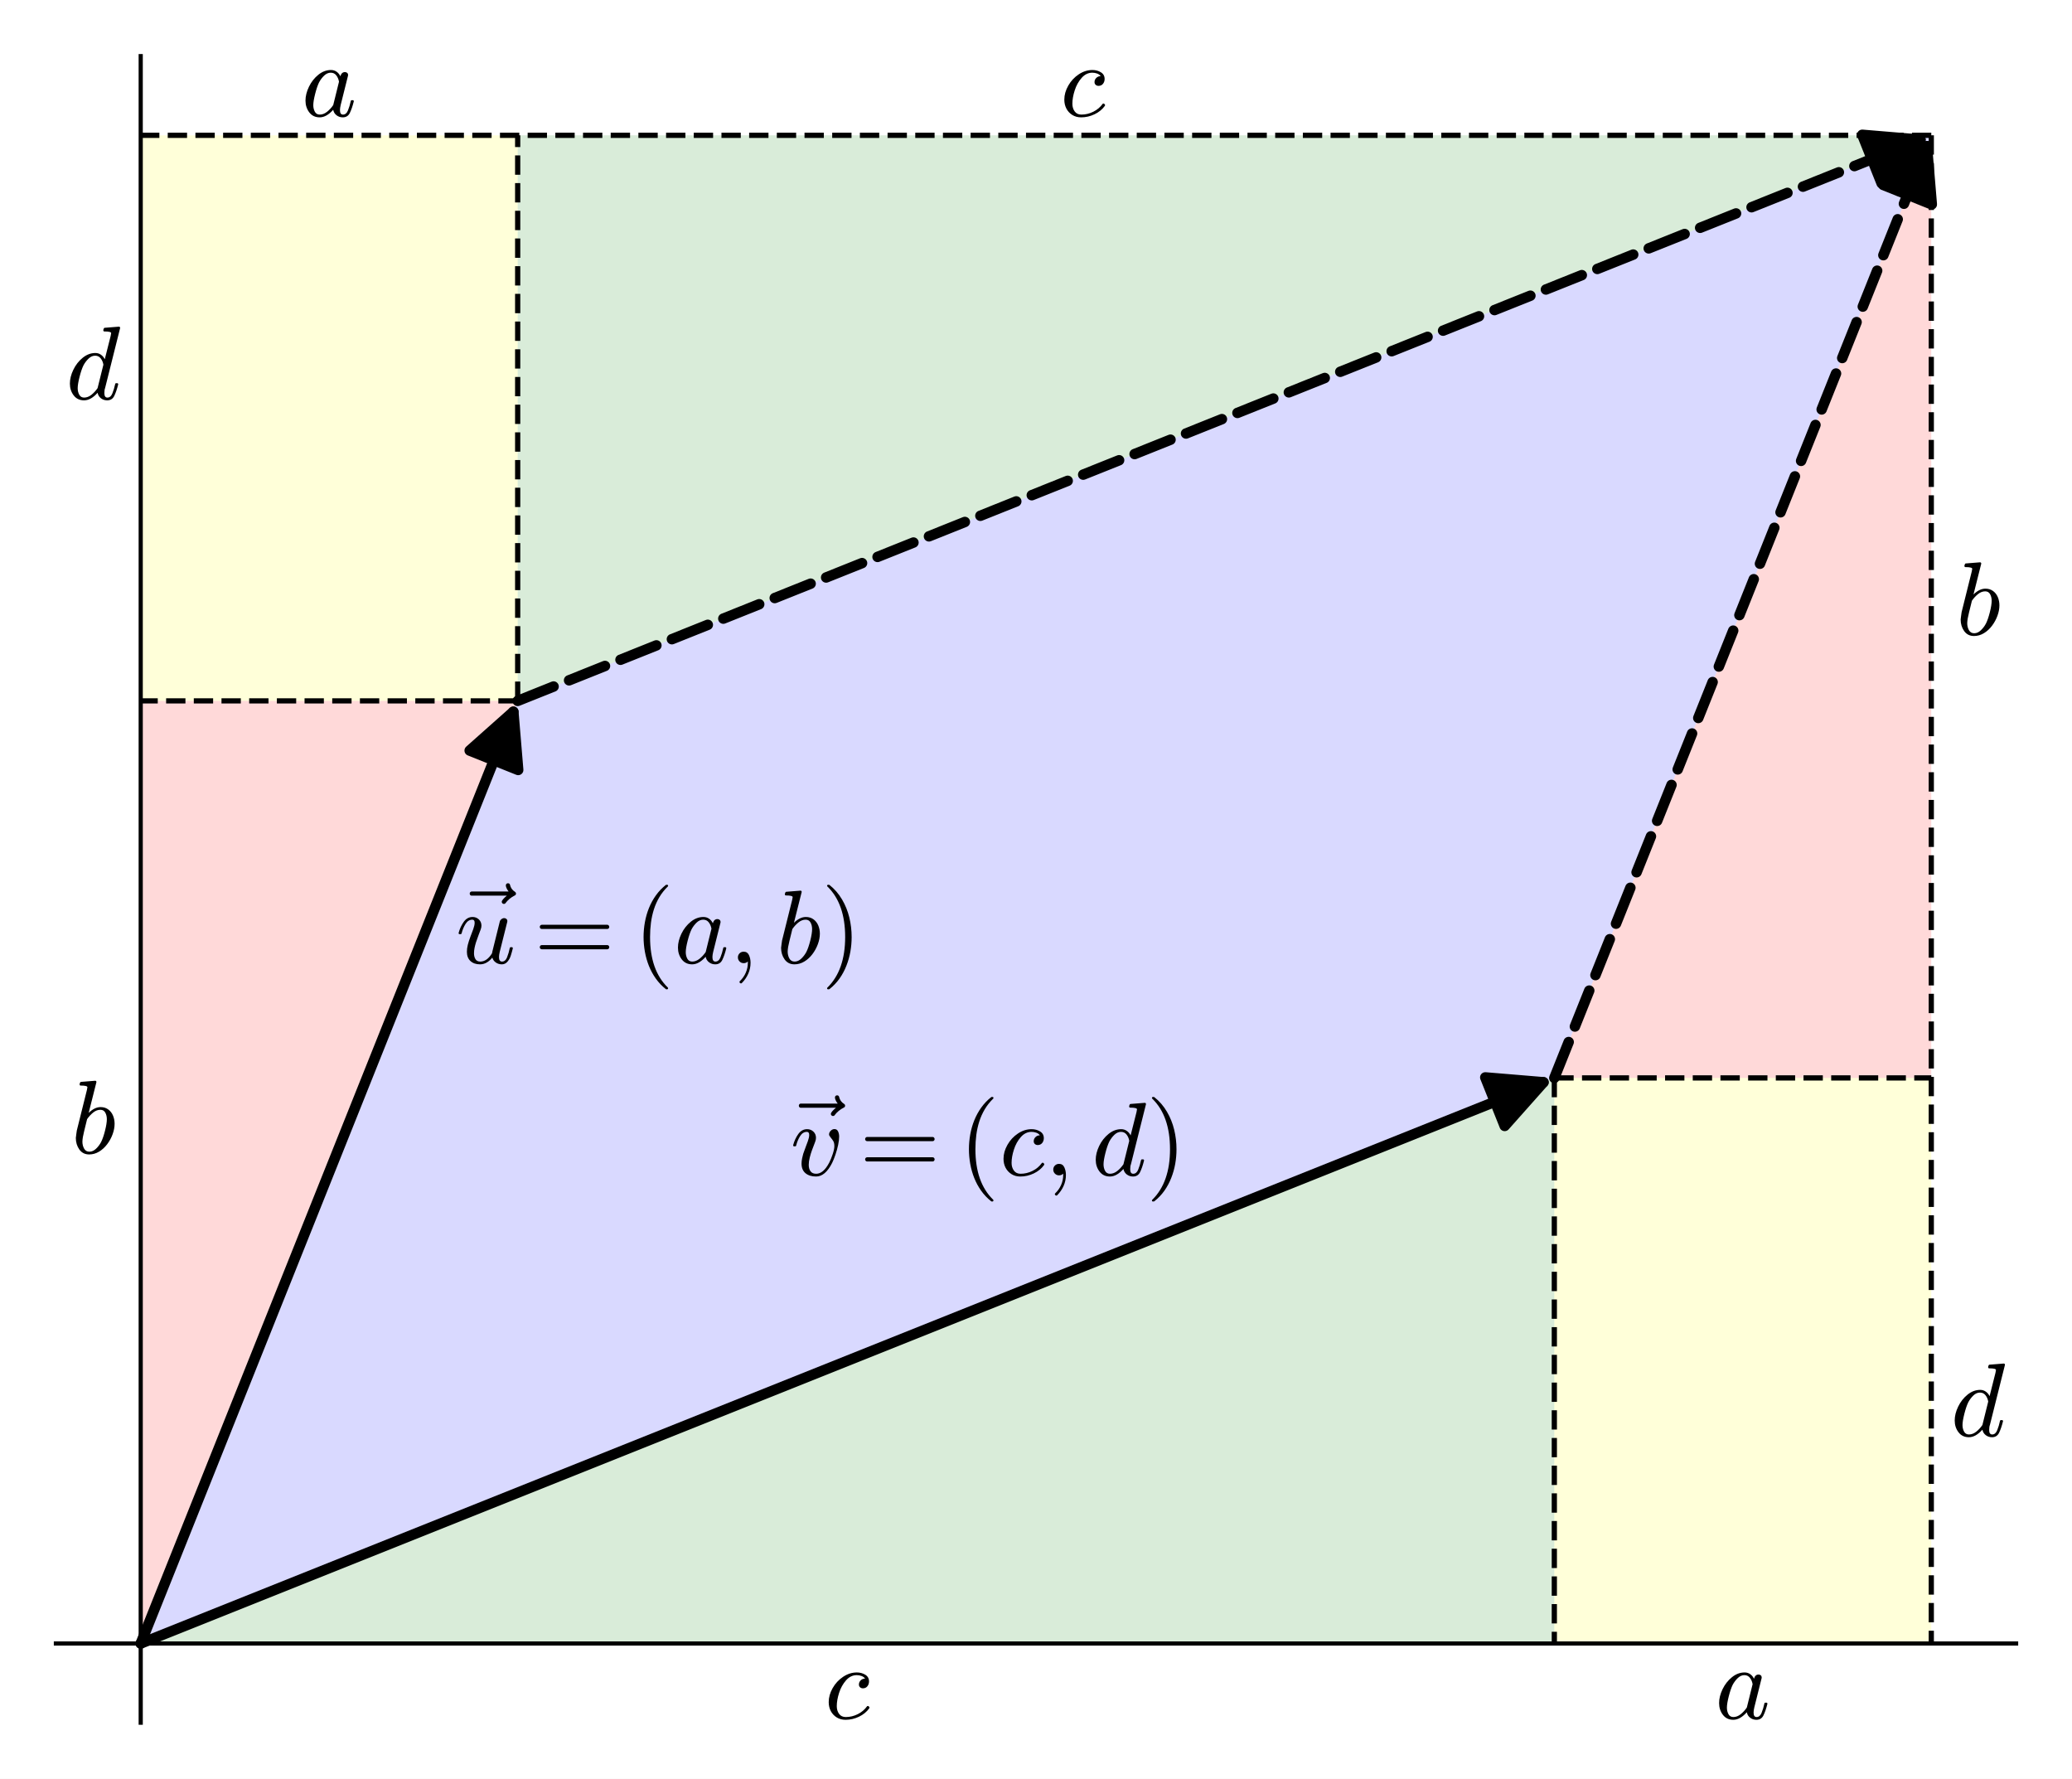
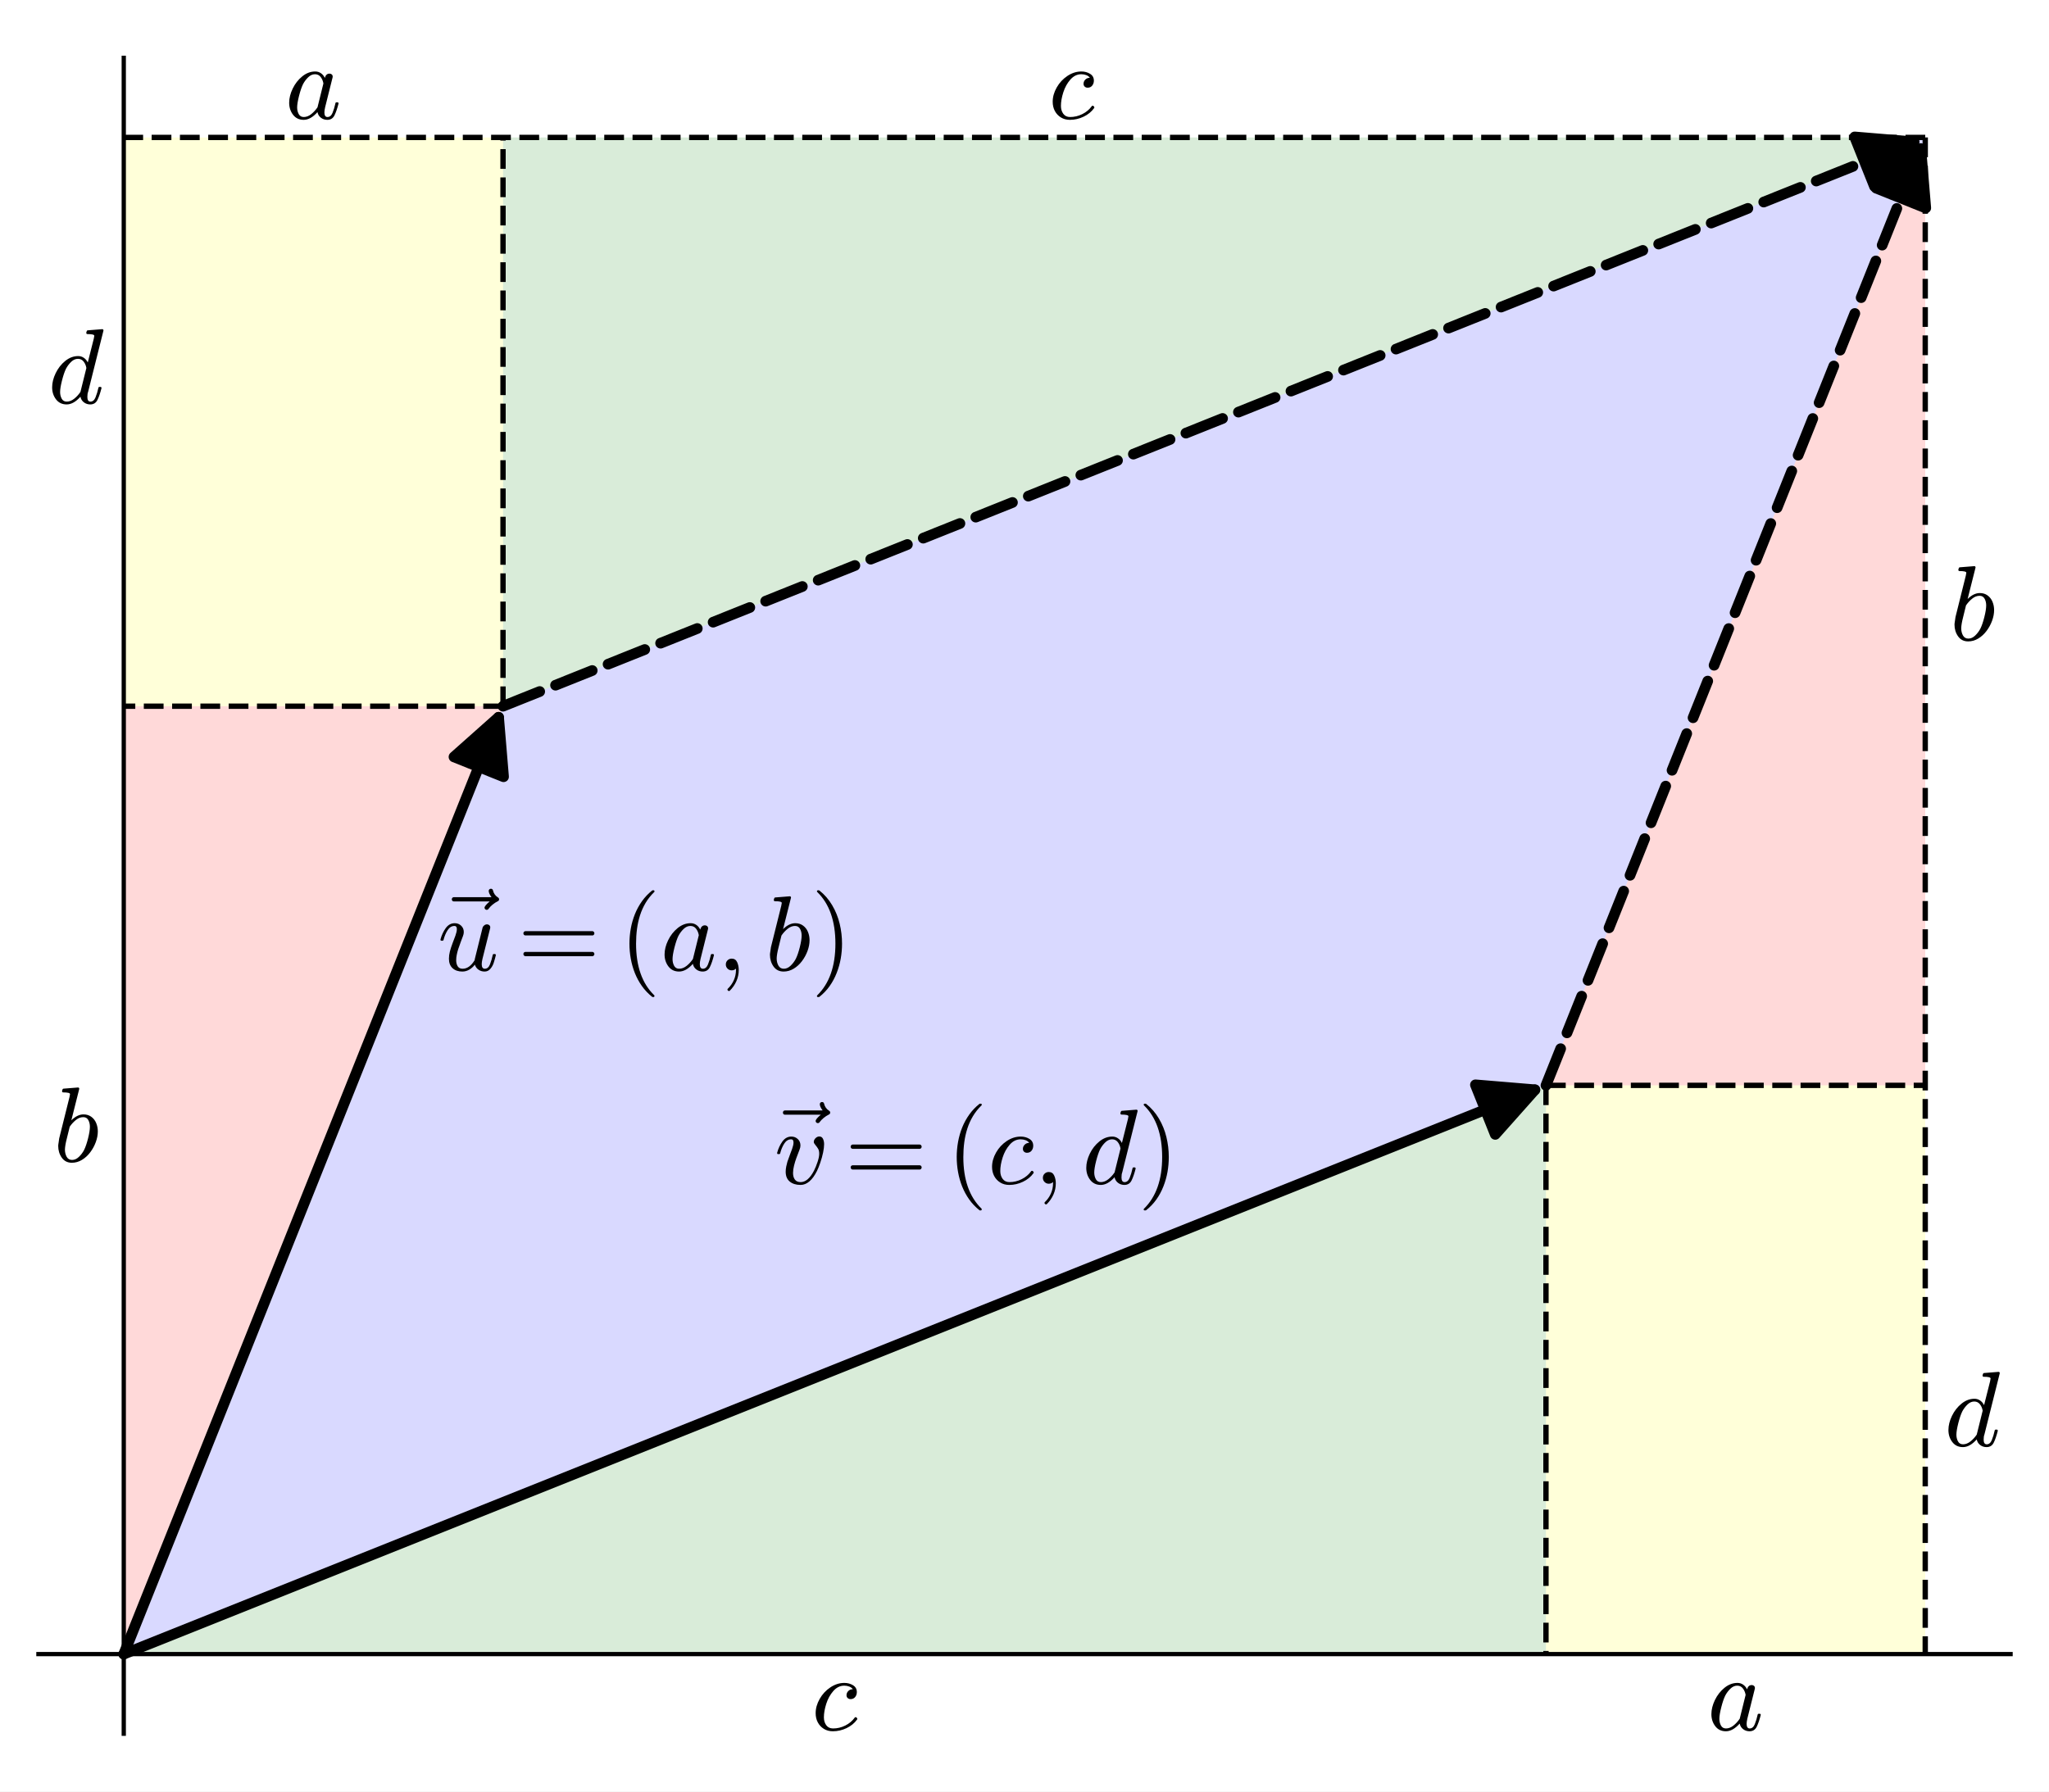
- <svg xmlns="http://www.w3.org/2000/svg" xmlns:xlink="http://www.w3.org/1999/xlink" height="340.449pt" version="1.1" viewBox="0 0 396.647 340.449" width="396.647pt">
+ <svg xmlns="http://www.w3.org/2000/svg" xmlns:xlink="http://www.w3.org/1999/xlink" height="335.752pt" version="1.1" viewBox="0 0 383.9 335.752" width="383.9pt">
  <defs>
-     <style type="text/css">
- *{stroke-linecap:butt;stroke-linejoin:round;}
-   </style>
+     <style type="text/css">*{stroke-linecap:butt;stroke-linejoin:round;}</style>
  </defs>
  <g id="figure_1">
    <g id="patch_1">
-       <path d="M 0 340.449  L 396.647 340.449  L 396.647 0  L 0 0  z " style="fill:#ffffff;" />
+       <path d="M 0 335.752  L 383.9 335.752  L 383.9 0  L 0 0  z " style="fill:#ffffff;" />
    </g>
    <g id="axes_1">
      <g id="patch_2">
-         <path d="M 10.7 329.704  L 385.947 329.704  L 385.947 10.744  L 10.7 10.744  z " style="fill:#ffffff;" />
+         <path d="M 7.2 324.913  L 376.7 324.913  L 376.7 10.838  L 7.2 10.838  z " style="fill:#ffffff;" />
      </g>
      <g id="patch_3">
-         <path clip-path="url(#p1e4d87e566)" d="M 26.937 314.55  L 99.1 134.143  L 369.71 25.898  L 297.548 206.306  z " style="fill:#0000ff;opacity:0.15;" />
+         <path clip-path="url(#p77ad83ce65)" d="M 23.188 309.991  L 94.246 132.347  L 360.712 25.76  L 289.654 203.405  z " style="fill:#0000ff;opacity:0.15;" />
      </g>
      <g id="patch_4">
-         <path clip-path="url(#p1e4d87e566)" d="M 26.937 314.55  L 99.1 134.143  L 26.937 134.143  z " style="fill:#ff0000;opacity:0.15;" />
+         <path clip-path="url(#p77ad83ce65)" d="M 23.188 309.991  L 94.246 132.347  L 23.188 132.347  z " style="fill:#ff0000;opacity:0.15;" />
      </g>
      <g id="patch_5">
-         <path clip-path="url(#p1e4d87e566)" d="M 297.548 206.306  L 369.71 25.898  L 369.71 206.306  z " style="fill:#ff0000;opacity:0.15;" />
+         <path clip-path="url(#p77ad83ce65)" d="M 289.654 203.405  L 360.712 25.76  L 360.712 203.405  z " style="fill:#ff0000;opacity:0.15;" />
      </g>
      <g id="patch_6">
-         <path clip-path="url(#p1e4d87e566)" d="M 26.937 314.55  L 297.548 206.306  L 297.548 314.55  z " style="fill:#008000;opacity:0.15;" />
+         <path clip-path="url(#p77ad83ce65)" d="M 23.188 309.991  L 289.654 203.405  L 289.654 309.991  z " style="fill:#008000;opacity:0.15;" />
      </g>
      <g id="patch_7">
-         <path clip-path="url(#p1e4d87e566)" d="M 99.1 134.143  L 99.1 25.898  L 369.71 25.898  z " style="fill:#008000;opacity:0.15;" />
+         <path clip-path="url(#p77ad83ce65)" d="M 94.246 132.347  L 94.246 25.76  L 360.712 25.76  z " style="fill:#008000;opacity:0.15;" />
      </g>
      <g id="patch_8">
-         <path clip-path="url(#p1e4d87e566)" d="M 26.937 134.143  L 26.937 25.898  L 99.1 25.898  L 99.1 134.143  z " style="fill:#ffff00;opacity:0.15;" />
+         <path clip-path="url(#p77ad83ce65)" d="M 23.188 132.347  L 23.188 25.76  L 94.246 25.76  L 94.246 132.347  z " style="fill:#ffff00;opacity:0.15;" />
      </g>
      <g id="patch_9">
-         <path clip-path="url(#p1e4d87e566)" d="M 297.548 314.55  L 369.71 314.55  L 369.71 206.306  L 297.548 206.306  z " style="fill:#ffff00;opacity:0.15;" />
+         <path clip-path="url(#p77ad83ce65)" d="M 289.654 309.991  L 360.712 309.991  L 360.712 203.405  L 289.654 203.405  z " style="fill:#ffff00;opacity:0.15;" />
      </g>
      <g id="matplotlib.axis_1" />
      <g id="matplotlib.axis_2" />
      <g id="patch_10">
-         <path clip-path="url(#p1e4d87e566)" d="M 26.937 314.55  Q 63.018 224.346 98.269 136.219  " style="fill:none;stroke:#000000;stroke-linecap:round;stroke-width:2;" />
-         <path clip-path="url(#p1e4d87e566)" d="M 89.913 143.647  L 98.269 136.219  L 99.198 147.361  L 89.913 143.647  z " style="stroke:#000000;stroke-linecap:round;stroke-width:2;" />
+         <path clip-path="url(#p77ad83ce65)" d="M 23.188 309.991  Q 58.717 221.169 93.415 134.423  " style="fill:none;stroke:#000000;stroke-linecap:round;stroke-width:2;" />
+         <path clip-path="url(#p77ad83ce65)" d="M 85.059 141.851  L 93.415 134.423  L 94.344 145.565  L 85.059 141.851  z " style="stroke:#000000;stroke-linecap:round;stroke-width:2;" />
      </g>
      <g id="patch_11">
-         <path clip-path="url(#p1e4d87e566)" d="M 26.937 314.55  Q 162.242 260.428 295.471 207.136  " style="fill:none;stroke:#000000;stroke-linecap:round;stroke-width:2;" />
-         <path clip-path="url(#p1e4d87e566)" d="M 284.33 206.208  L 295.471 207.136  L 288.044 215.492  L 284.33 206.208  z " style="stroke:#000000;stroke-linecap:round;stroke-width:2;" />
+         <path clip-path="url(#p77ad83ce65)" d="M 23.188 309.991  Q 156.421 256.698 287.578 204.235  " style="fill:none;stroke:#000000;stroke-linecap:round;stroke-width:2;" />
+         <path clip-path="url(#p77ad83ce65)" d="M 276.437 203.307  L 287.578 204.235  L 280.15 212.591  L 276.437 203.307  z " style="stroke:#000000;stroke-linecap:round;stroke-width:2;" />
      </g>
      <g id="patch_12">
-         <path clip-path="url(#p1e4d87e566)" d="M 297.548 206.306  Q 333.629 116.102 368.88 27.975  " style="fill:none;stroke:#000000;stroke-dasharray:7.4,3.2;stroke-dashoffset:0;stroke-linecap:round;stroke-width:2;" />
-         <path clip-path="url(#p1e4d87e566)" d="M 360.524 35.402  L 368.88 27.975  L 369.808 39.116  L 360.524 35.402  z " style="stroke:#000000;stroke-linecap:round;stroke-width:2;" />
+         <path clip-path="url(#p77ad83ce65)" d="M 289.654 203.405  Q 325.183 114.582 359.882 27.836  " style="fill:none;stroke:#000000;stroke-dasharray:7.4,3.2;stroke-dashoffset:0;stroke-linecap:round;stroke-width:2;" />
+         <path clip-path="url(#p77ad83ce65)" d="M 351.525 35.264  L 359.882 27.836  L 360.81 38.978  L 351.525 35.264  z " style="stroke:#000000;stroke-linecap:round;stroke-width:2;" />
        <g id="patch_13">
-           <path clip-path="url(#p1e4d87e566)" d="M 99.1 134.143  Q 234.405 80.021 367.634 26.729  " style="fill:none;stroke:#000000;stroke-dasharray:7.4,3.2;stroke-dashoffset:0;stroke-linecap:round;stroke-width:2;" />
-           <path clip-path="url(#p1e4d87e566)" d="M 356.493 25.8  L 367.634 26.729  L 360.206 35.085  L 356.493 25.8  z " style="stroke:#000000;stroke-linecap:round;stroke-width:2;" />
+           <path clip-path="url(#p77ad83ce65)" d="M 94.246 132.347  Q 227.479 79.054 358.636 26.591  " style="fill:none;stroke:#000000;stroke-dasharray:7.4,3.2;stroke-dashoffset:0;stroke-linecap:round;stroke-width:2;" />
+           <path clip-path="url(#p77ad83ce65)" d="M 347.494 25.662  L 358.636 26.591  L 351.208 34.947  L 347.494 25.662  z " style="stroke:#000000;stroke-linecap:round;stroke-width:2;" />
          <g id="line2d_1">
-             <path clip-path="url(#p1e4d87e566)" d="M 297.548 206.306  L 297.548 314.55  " style="fill:none;stroke:#000000;stroke-dasharray:3.7,1.6;stroke-dashoffset:0;" />
+             <path clip-path="url(#p77ad83ce65)" d="M 289.654 203.405  L 289.654 309.991  " style="fill:none;stroke:#000000;stroke-dasharray:3.7,1.6;stroke-dashoffset:0;" />
          </g>
          <g id="line2d_2">
-             <path clip-path="url(#p1e4d87e566)" d="M 99.1 134.143  L 26.937 134.143  " style="fill:none;stroke:#000000;stroke-dasharray:3.7,1.6;stroke-dashoffset:0;" />
+             <path clip-path="url(#p77ad83ce65)" d="M 94.246 132.347  L 23.188 132.347  " style="fill:none;stroke:#000000;stroke-dasharray:3.7,1.6;stroke-dashoffset:0;" />
          </g>
          <g id="line2d_3">
-             <path clip-path="url(#p1e4d87e566)" d="M 369.71 25.898  L 369.71 314.55  " style="fill:none;stroke:#000000;stroke-dasharray:3.7,1.6;stroke-dashoffset:0;" />
+             <path clip-path="url(#p77ad83ce65)" d="M 360.712 25.76  L 360.712 309.991  " style="fill:none;stroke:#000000;stroke-dasharray:3.7,1.6;stroke-dashoffset:0;" />
          </g>
          <g id="line2d_4">
-             <path clip-path="url(#p1e4d87e566)" d="M 369.71 25.898  L 26.937 25.898  " style="fill:none;stroke:#000000;stroke-dasharray:3.7,1.6;stroke-dashoffset:0;" />
+             <path clip-path="url(#p77ad83ce65)" d="M 360.712 25.76  L 23.188 25.76  " style="fill:none;stroke:#000000;stroke-dasharray:3.7,1.6;stroke-dashoffset:0;" />
          </g>
          <g id="line2d_5">
-             <path clip-path="url(#p1e4d87e566)" d="M 297.548 206.306  L 369.71 206.306  " style="fill:none;stroke:#000000;stroke-dasharray:3.7,1.6;stroke-dashoffset:0;" />
+             <path clip-path="url(#p77ad83ce65)" d="M 289.654 203.405  L 360.712 203.405  " style="fill:none;stroke:#000000;stroke-dasharray:3.7,1.6;stroke-dashoffset:0;" />
          </g>
          <g id="line2d_6">
-             <path clip-path="url(#p1e4d87e566)" d="M 99.1 134.143  L 99.1 25.898  " style="fill:none;stroke:#000000;stroke-dasharray:3.7,1.6;stroke-dashoffset:0;" />
+             <path clip-path="url(#p77ad83ce65)" d="M 94.246 132.347  L 94.246 25.76  " style="fill:none;stroke:#000000;stroke-dasharray:3.7,1.6;stroke-dashoffset:0;" />
          </g>
          <g id="patch_14">
-             <path d="M 26.937 329.704  L 26.937 10.744  " style="fill:none;stroke:#000000;stroke-linecap:square;stroke-linejoin:miter;stroke-width:0.8;" />
+             <path d="M 23.188 324.913  L 23.188 10.838  " style="fill:none;stroke:#000000;stroke-linecap:square;stroke-linejoin:miter;stroke-width:0.8;" />
          </g>
          <g id="patch_15">
-             <path d="M 10.7 314.55  L 385.947 314.55  " style="fill:none;stroke:#000000;stroke-linecap:square;stroke-linejoin:miter;stroke-width:0.8;" />
+             <path d="M 7.2 309.991  L 376.7 309.991  " style="fill:none;stroke:#000000;stroke-linecap:square;stroke-linejoin:miter;stroke-width:0.8;" />
          </g>
          <g id="text_1">
-             <defs>
-               <path d="M 20.016 59.516  Q 19.234 59.516 18.719 60.094  Q 18.219 60.688 18.219 61.531  Q 18.219 62.25 18.719 62.859  Q 19.234 63.484 20.016 63.484  L 55.422 63.484  Q 52.781 67.047 52.781 69.391  Q 52.781 70.266 53.391 70.828  Q 54 71.391 54.781 71.391  Q 56.453 71.391 56.781 69.828  Q 57.766 65.531 61.531 63.188  Q 62.5 62.547 62.5 61.531  Q 62.5 60.297 61.531 59.812  Q 55.859 56.984 52.391 52.297  Q 52 51.609 50.875 51.609  Q 50.141 51.609 49.5 52.188  Q 48.875 52.781 48.875 53.609  Q 48.875 55.422 53.719 59.516  z " id="Cmmi10-7e" />
-               <path d="M 10.688 11.281  Q 10.688 13.531 11.219 16.203  Q 11.766 18.891 12.297 20.625  Q 12.844 22.359 14.75 27.391  Q 16.656 32.422 16.703 32.625  Q 18.016 36.281 18.016 38.625  Q 18.016 41.609 15.828 41.609  Q 11.859 41.609 9.297 37.531  Q 6.734 33.453 5.516 28.422  Q 5.328 27.781 4.688 27.781  L 3.516 27.781  Q 2.688 27.781 2.688 28.719  L 2.688 29  Q 4.297 34.969 7.609 39.578  Q 10.938 44.188 16.016 44.188  Q 19.578 44.188 22.047 41.844  Q 24.516 39.5 24.516 35.891  Q 24.516 34.031 23.688 31.984  Q 21.734 26.906 20.609 23.844  Q 19.484 20.797 18.531 17.016  Q 17.578 13.234 17.578 10.016  Q 17.578 6.25 19.312 3.875  Q 21.047 1.516 24.703 1.516  Q 31.641 1.516 37.203 12.203  Q 38.969 15.672 40.531 20.359  Q 42.094 25.047 42.094 27.984  Q 42.094 31 41.109 32.688  Q 40.141 34.375 38.578 36.203  Q 37.016 38.031 37.016 39.109  Q 37.016 41.062 38.625 42.672  Q 40.234 44.281 42.188 44.281  Q 44.578 44.281 45.625 42.078  Q 46.688 39.891 46.688 37.109  Q 46.688 33.797 45.734 29.203  Q 44.781 24.609 43.094 19.672  Q 41.406 14.75 39.984 11.922  Q 33.406 -1.125 24.609 -1.125  Q 18.312 -1.125 14.5 2.016  Q 10.688 5.172 10.688 11.281  z " id="Cmmi10-76" />
-               <path d="M 7.516 13.281  Q 6.688 13.281 6.141 13.906  Q 5.609 14.547 5.609 15.281  Q 5.609 16.109 6.141 16.688  Q 6.688 17.281 7.516 17.281  L 70.312 17.281  Q 71.047 17.281 71.578 16.688  Q 72.125 16.109 72.125 15.281  Q 72.125 14.547 71.578 13.906  Q 71.047 13.281 70.312 13.281  z M 7.516 32.719  Q 6.688 32.719 6.141 33.297  Q 5.609 33.891 5.609 34.719  Q 5.609 35.453 6.141 36.078  Q 6.688 36.719 7.516 36.719  L 70.312 36.719  Q 71.047 36.719 71.578 36.078  Q 72.125 35.453 72.125 34.719  Q 72.125 33.891 71.578 33.297  Q 71.047 32.719 70.312 32.719  z " id="Cmr10-3d" />
-               <path d="M 31 -24.812  Q 25.438 -20.406 21.406 -14.719  Q 17.391 -9.031 14.812 -2.578  Q 12.25 3.859 10.984 10.891  Q 9.719 17.922 9.719 25  Q 9.719 32.172 10.984 39.203  Q 12.25 46.234 14.859 52.734  Q 17.484 59.234 21.531 64.891  Q 25.594 70.562 31 74.812  Q 31 75 31.5 75  L 32.422 75  Q 32.719 75 32.953 74.734  Q 33.203 74.469 33.203 74.125  Q 33.203 73.688 33.016 73.484  Q 28.125 68.703 24.875 63.234  Q 21.625 57.766 19.641 51.578  Q 17.672 45.406 16.797 38.781  Q 15.922 32.172 15.922 25  Q 15.922 -6.781 32.906 -23.297  Q 33.203 -23.578 33.203 -24.125  Q 33.203 -24.359 32.938 -24.672  Q 32.672 -25 32.422 -25  L 31.5 -25  Q 31 -25 31 -24.812  z " id="Cmr10-28" />
-               <path d="M 11.719 11.922  Q 11.719 7.562 13.938 4.531  Q 16.156 1.516 20.312 1.516  Q 26.266 1.516 31.75 4.25  Q 37.25 6.984 40.719 11.812  Q 41.016 12.109 41.5 12.109  Q 42 12.109 42.5 11.547  Q 43.016 10.984 43.016 10.5  Q 43.016 10.109 42.828 9.906  Q 39.156 4.781 32.953 1.828  Q 26.766 -1.125 20.125 -1.125  Q 15.328 -1.125 11.672 1.141  Q 8.016 3.422 6 7.219  Q 4 11.031 4 15.828  Q 4 22.562 7.766 29.203  Q 11.531 35.844 17.781 40.016  Q 24.031 44.188 30.906 44.188  Q 35.406 44.188 38.984 42.016  Q 42.578 39.844 42.578 35.594  Q 42.578 32.859 40.984 30.922  Q 39.406 29 36.719 29  Q 35.109 29 34 30  Q 32.906 31 32.906 32.625  Q 32.906 34.969 34.609 36.625  Q 36.328 38.281 38.625 38.281  L 38.812 38.281  Q 37.641 39.984 35.422 40.797  Q 33.203 41.609 30.812 41.609  Q 24.953 41.609 20.547 36.594  Q 16.156 31.594 13.938 24.625  Q 11.719 17.672 11.719 11.922  z " id="Cmmi10-63" />
-               <path d="M 9.906 -18.016  Q 9.906 -17.578 10.297 -17.188  Q 13.922 -13.719 15.922 -9.172  Q 17.922 -4.641 17.922 0.391  L 17.922 1.609  Q 16.312 0 13.922 0  Q 11.625 0 10.016 1.609  Q 8.406 3.219 8.406 5.516  Q 8.406 7.859 10.016 9.422  Q 11.625 10.984 13.922 10.984  Q 17.484 10.984 19 7.688  Q 20.516 4.391 20.516 0.391  Q 20.516 -5.172 18.281 -10.172  Q 16.062 -15.188 12.016 -19.188  Q 11.625 -19.391 11.375 -19.391  Q 10.891 -19.391 10.391 -18.938  Q 9.906 -18.5 9.906 -18.016  z " id="Cmmi10-3b" />
-               <path d="M 17.391 -1.125  Q 11.078 -1.125 7.438 3.641  Q 3.812 8.406 3.812 14.891  Q 3.812 21.297 7.125 28.172  Q 10.453 35.062 16.094 39.625  Q 21.734 44.188 28.219 44.188  Q 31.156 44.188 33.516 42.547  Q 35.891 40.922 37.203 38.188  L 42.828 60.5  Q 43.219 62.203 43.312 63.188  Q 43.312 64.797 36.812 64.797  Q 35.797 64.797 35.797 66.109  Q 35.844 66.359 36.016 66.984  Q 36.188 67.625 36.453 67.969  Q 36.719 68.312 37.203 68.312  L 50.688 69.391  Q 51.906 69.391 51.906 68.109  L 37.5 10.594  Q 36.812 8.938 36.812 5.812  Q 36.812 1.516 39.703 1.516  Q 42.828 1.516 44.453 5.484  Q 46.094 9.469 47.219 14.703  Q 47.406 15.281 48 15.281  L 49.219 15.281  Q 49.609 15.281 49.844 14.938  Q 50.094 14.594 50.094 14.312  Q 48.344 7.328 46.266 3.094  Q 44.188 -1.125 39.5 -1.125  Q 36.141 -1.125 33.547 0.844  Q 30.953 2.828 30.328 6.109  Q 23.875 -1.125 17.391 -1.125  z M 17.484 1.516  Q 21.094 1.516 24.484 4.219  Q 27.875 6.938 30.328 10.594  Q 30.422 10.688 30.422 10.984  L 35.891 33.016  Q 35.297 36.531 33.297 39.062  Q 31.297 41.609 27.984 41.609  Q 24.609 41.609 21.703 38.844  Q 18.797 36.078 16.797 32.328  Q 14.844 28.328 13.062 21.344  Q 11.281 14.359 11.281 10.5  Q 11.281 7.031 12.766 4.266  Q 14.266 1.516 17.484 1.516  z " id="Cmmi10-64" />
-               <path d="M 6.5 -25  Q 5.609 -25 5.609 -24.125  Q 5.609 -23.688 5.812 -23.484  Q 22.906 -6.781 22.906 25  Q 22.906 56.781 6 73.297  Q 5.609 73.531 5.609 74.125  Q 5.609 74.469 5.875 74.734  Q 6.156 75 6.5 75  L 7.422 75  Q 7.719 75 7.906 74.812  Q 15.094 69.141 19.875 61.031  Q 24.656 52.938 26.875 43.75  Q 29.109 34.578 29.109 25  Q 29.109 17.922 27.906 11.062  Q 26.703 4.203 24.094 -2.453  Q 21.484 -9.125 17.484 -14.766  Q 13.484 -20.406 7.906 -24.812  Q 7.719 -25 7.422 -25  z " id="Cmr10-29" />
-             </defs>
-             <g transform="translate(151.3032 225.0363)scale(0.2 -0.2)">
-               <use transform="translate(-10.12158 5.609375)" xlink:href="#Cmmi10-7e" />
-               <use transform="translate(0 0.4375)" xlink:href="#Cmmi10-76" />
-               <use transform="translate(65.94727 0.4375)" xlink:href="#Cmr10-3d" />
-               <use transform="translate(161.1914 0.4375)" xlink:href="#Cmr10-28" />
-               <use transform="translate(200.0098 0.4375)" xlink:href="#Cmmi10-63" />
-               <use transform="translate(243.2227 0.4375)" xlink:href="#Cmmi10-3b" />
-               <use transform="translate(288.4668 0.4375)" xlink:href="#Cmmi10-64" />
-               <use transform="translate(340.4688 0.4375)" xlink:href="#Cmr10-29" />
+             <g transform="translate(145.0678 221.9279)scale(0.2 -0.2)">
+               <defs>
+                 <path d="M 20.016 59.516  Q 19.234 59.516 18.719 60.094  Q 18.219 60.688 18.219 61.531  Q 18.219 62.25 18.719 62.859  Q 19.234 63.484 20.016 63.484  L 55.422 63.484  Q 52.781 67.047 52.781 69.391  Q 52.781 70.266 53.391 70.828  Q 54 71.391 54.781 71.391  Q 56.453 71.391 56.781 69.828  Q 57.766 65.531 61.531 63.188  Q 62.5 62.547 62.5 61.531  Q 62.5 60.297 61.531 59.812  Q 55.859 56.984 52.391 52.297  Q 52 51.609 50.875 51.609  Q 50.141 51.609 49.5 52.188  Q 48.875 52.781 48.875 53.609  Q 48.875 55.422 53.719 59.516  z " id="Cmmi10-126" />
+                 <path d="M 10.688 11.281  Q 10.688 13.531 11.219 16.203  Q 11.766 18.891 12.297 20.625  Q 12.844 22.359 14.75 27.391  Q 16.656 32.422 16.703 32.625  Q 18.016 36.281 18.016 38.625  Q 18.016 41.609 15.828 41.609  Q 11.859 41.609 9.297 37.531  Q 6.734 33.453 5.516 28.422  Q 5.328 27.781 4.688 27.781  L 3.516 27.781  Q 2.688 27.781 2.688 28.719  L 2.688 29  Q 4.297 34.969 7.609 39.578  Q 10.938 44.188 16.016 44.188  Q 19.578 44.188 22.047 41.844  Q 24.516 39.5 24.516 35.891  Q 24.516 34.031 23.688 31.984  Q 21.734 26.906 20.609 23.844  Q 19.484 20.797 18.531 17.016  Q 17.578 13.234 17.578 10.016  Q 17.578 6.25 19.312 3.875  Q 21.047 1.516 24.703 1.516  Q 31.641 1.516 37.203 12.203  Q 38.969 15.672 40.531 20.359  Q 42.094 25.047 42.094 27.984  Q 42.094 31 41.109 32.688  Q 40.141 34.375 38.578 36.203  Q 37.016 38.031 37.016 39.109  Q 37.016 41.062 38.625 42.672  Q 40.234 44.281 42.188 44.281  Q 44.578 44.281 45.625 42.078  Q 46.688 39.891 46.688 37.109  Q 46.688 33.797 45.734 29.203  Q 44.781 24.609 43.094 19.672  Q 41.406 14.75 39.984 11.922  Q 33.406 -1.125 24.609 -1.125  Q 18.312 -1.125 14.5 2.016  Q 10.688 5.172 10.688 11.281  z " id="Cmmi10-118" />
+                 <path d="M 7.516 13.281  Q 6.688 13.281 6.141 13.906  Q 5.609 14.547 5.609 15.281  Q 5.609 16.109 6.141 16.688  Q 6.688 17.281 7.516 17.281  L 70.312 17.281  Q 71.047 17.281 71.578 16.688  Q 72.125 16.109 72.125 15.281  Q 72.125 14.547 71.578 13.906  Q 71.047 13.281 70.312 13.281  z M 7.516 32.719  Q 6.688 32.719 6.141 33.297  Q 5.609 33.891 5.609 34.719  Q 5.609 35.453 6.141 36.078  Q 6.688 36.719 7.516 36.719  L 70.312 36.719  Q 71.047 36.719 71.578 36.078  Q 72.125 35.453 72.125 34.719  Q 72.125 33.891 71.578 33.297  Q 71.047 32.719 70.312 32.719  z " id="Cmr10-61" />
+                 <path d="M 31 -24.812  Q 25.438 -20.406 21.406 -14.719  Q 17.391 -9.031 14.812 -2.578  Q 12.25 3.859 10.984 10.891  Q 9.719 17.922 9.719 25  Q 9.719 32.172 10.984 39.203  Q 12.25 46.234 14.859 52.734  Q 17.484 59.234 21.531 64.891  Q 25.594 70.562 31 74.812  Q 31 75 31.5 75  L 32.422 75  Q 32.719 75 32.953 74.734  Q 33.203 74.469 33.203 74.125  Q 33.203 73.688 33.016 73.484  Q 28.125 68.703 24.875 63.234  Q 21.625 57.766 19.641 51.578  Q 17.672 45.406 16.797 38.781  Q 15.922 32.172 15.922 25  Q 15.922 -6.781 32.906 -23.297  Q 33.203 -23.578 33.203 -24.125  Q 33.203 -24.359 32.938 -24.672  Q 32.672 -25 32.422 -25  L 31.5 -25  Q 31 -25 31 -24.812  z " id="Cmr10-40" />
+                 <path d="M 11.719 11.922  Q 11.719 7.562 13.938 4.531  Q 16.156 1.516 20.312 1.516  Q 26.266 1.516 31.75 4.25  Q 37.25 6.984 40.719 11.812  Q 41.016 12.109 41.5 12.109  Q 42 12.109 42.5 11.547  Q 43.016 10.984 43.016 10.5  Q 43.016 10.109 42.828 9.906  Q 39.156 4.781 32.953 1.828  Q 26.766 -1.125 20.125 -1.125  Q 15.328 -1.125 11.672 1.141  Q 8.016 3.422 6 7.219  Q 4 11.031 4 15.828  Q 4 22.562 7.766 29.203  Q 11.531 35.844 17.781 40.016  Q 24.031 44.188 30.906 44.188  Q 35.406 44.188 38.984 42.016  Q 42.578 39.844 42.578 35.594  Q 42.578 32.859 40.984 30.922  Q 39.406 29 36.719 29  Q 35.109 29 34 30  Q 32.906 31 32.906 32.625  Q 32.906 34.969 34.609 36.625  Q 36.328 38.281 38.625 38.281  L 38.812 38.281  Q 37.641 39.984 35.422 40.797  Q 33.203 41.609 30.812 41.609  Q 24.953 41.609 20.547 36.594  Q 16.156 31.594 13.938 24.625  Q 11.719 17.672 11.719 11.922  z " id="Cmmi10-99" />
+                 <path d="M 9.906 -18.016  Q 9.906 -17.578 10.297 -17.188  Q 13.922 -13.719 15.922 -9.172  Q 17.922 -4.641 17.922 0.391  L 17.922 1.609  Q 16.312 0 13.922 0  Q 11.625 0 10.016 1.609  Q 8.406 3.219 8.406 5.516  Q 8.406 7.859 10.016 9.422  Q 11.625 10.984 13.922 10.984  Q 17.484 10.984 19 7.688  Q 20.516 4.391 20.516 0.391  Q 20.516 -5.172 18.281 -10.172  Q 16.062 -15.188 12.016 -19.188  Q 11.625 -19.391 11.375 -19.391  Q 10.891 -19.391 10.391 -18.938  Q 9.906 -18.5 9.906 -18.016  z " id="Cmmi10-59" />
+                 <path d="M 17.391 -1.125  Q 11.078 -1.125 7.438 3.641  Q 3.812 8.406 3.812 14.891  Q 3.812 21.297 7.125 28.172  Q 10.453 35.062 16.094 39.625  Q 21.734 44.188 28.219 44.188  Q 31.156 44.188 33.516 42.547  Q 35.891 40.922 37.203 38.188  L 42.828 60.5  Q 43.219 62.203 43.312 63.188  Q 43.312 64.797 36.812 64.797  Q 35.797 64.797 35.797 66.109  Q 35.844 66.359 36.016 66.984  Q 36.188 67.625 36.453 67.969  Q 36.719 68.312 37.203 68.312  L 50.688 69.391  Q 51.906 69.391 51.906 68.109  L 37.5 10.594  Q 36.812 8.938 36.812 5.812  Q 36.812 1.516 39.703 1.516  Q 42.828 1.516 44.453 5.484  Q 46.094 9.469 47.219 14.703  Q 47.406 15.281 48 15.281  L 49.219 15.281  Q 49.609 15.281 49.844 14.938  Q 50.094 14.594 50.094 14.312  Q 48.344 7.328 46.266 3.094  Q 44.188 -1.125 39.5 -1.125  Q 36.141 -1.125 33.547 0.844  Q 30.953 2.828 30.328 6.109  Q 23.875 -1.125 17.391 -1.125  z M 17.484 1.516  Q 21.094 1.516 24.484 4.219  Q 27.875 6.938 30.328 10.594  Q 30.422 10.688 30.422 10.984  L 35.891 33.016  Q 35.297 36.531 33.297 39.062  Q 31.297 41.609 27.984 41.609  Q 24.609 41.609 21.703 38.844  Q 18.797 36.078 16.797 32.328  Q 14.844 28.328 13.062 21.344  Q 11.281 14.359 11.281 10.5  Q 11.281 7.031 12.766 4.266  Q 14.266 1.516 17.484 1.516  z " id="Cmmi10-100" />
+                 <path d="M 6.5 -25  Q 5.609 -25 5.609 -24.125  Q 5.609 -23.688 5.812 -23.484  Q 22.906 -6.781 22.906 25  Q 22.906 56.781 6 73.297  Q 5.609 73.531 5.609 74.125  Q 5.609 74.469 5.875 74.734  Q 6.156 75 6.5 75  L 7.422 75  Q 7.719 75 7.906 74.812  Q 15.094 69.141 19.875 61.031  Q 24.656 52.938 26.875 43.75  Q 29.109 34.578 29.109 25  Q 29.109 17.922 27.906 11.062  Q 26.703 4.203 24.094 -2.453  Q 21.484 -9.125 17.484 -14.766  Q 13.484 -20.406 7.906 -24.812  Q 7.719 -25 7.422 -25  z " id="Cmr10-41" />
+               </defs>
+               <use transform="translate(-10.12158 5.609375)" xlink:href="#Cmmi10-126" />
+               <use transform="translate(0 0.4375)" xlink:href="#Cmmi10-118" />
+               <use transform="translate(65.94727 0.4375)" xlink:href="#Cmr10-61" />
+               <use transform="translate(161.1914 0.4375)" xlink:href="#Cmr10-40" />
+               <use transform="translate(200.0098 0.4375)" xlink:href="#Cmmi10-99" />
+               <use transform="translate(243.2227 0.4375)" xlink:href="#Cmmi10-59" />
+               <use transform="translate(288.4668 0.4375)" xlink:href="#Cmmi10-100" />
+               <use transform="translate(340.4688 0.4375)" xlink:href="#Cmr10-41" />
            </g>
          </g>
          <g id="text_2">
-             <defs>
-               <path d="M 10.594 10.891  Q 10.594 14.156 11.469 17.594  Q 12.359 21.047 13.938 25.266  Q 15.531 29.5 16.703 32.625  Q 18.016 36.281 18.016 38.625  Q 18.016 41.609 15.828 41.609  Q 11.859 41.609 9.297 37.531  Q 6.734 33.453 5.516 28.422  Q 5.328 27.781 4.688 27.781  L 3.516 27.781  Q 2.688 27.781 2.688 28.719  L 2.688 29  Q 4.297 34.969 7.609 39.578  Q 10.938 44.188 16.016 44.188  Q 19.578 44.188 22.047 41.844  Q 24.516 39.5 24.516 35.891  Q 24.516 34.031 23.688 31.984  Q 23.25 30.766 21.688 26.656  Q 20.125 22.562 19.281 19.875  Q 18.453 17.188 17.922 14.594  Q 17.391 12.016 17.391 9.422  Q 17.391 6.109 18.797 3.812  Q 20.219 1.516 23.391 1.516  Q 29.781 1.516 34.625 9.422  Q 34.719 9.812 34.781 10.172  Q 34.859 10.547 34.906 10.891  L 42.094 39.891  Q 42.438 41.219 43.656 42.156  Q 44.875 43.109 46.297 43.109  Q 47.516 43.109 48.406 42.328  Q 49.312 41.547 49.312 40.281  Q 49.312 39.703 49.219 39.5  L 42 10.688  Q 41.312 7.719 41.312 5.812  Q 41.312 1.516 44.188 1.516  Q 47.406 1.516 49 5.484  Q 50.594 9.469 51.703 14.703  Q 51.906 15.281 52.484 15.281  L 53.719 15.281  Q 54.109 15.281 54.344 14.938  Q 54.594 14.594 54.594 14.312  Q 53.516 10.016 52.516 6.938  Q 51.516 3.859 49.359 1.359  Q 47.219 -1.125 44 -1.125  Q 40.828 -1.125 38.312 0.609  Q 35.797 2.344 34.906 5.328  Q 32.625 2.391 29.594 0.625  Q 26.562 -1.125 23.188 -1.125  Q 17.438 -1.125 14.016 2.016  Q 10.594 5.172 10.594 10.891  z " id="Cmmi10-75" />
-               <path d="M 17.391 -1.125  Q 11.078 -1.125 7.438 3.641  Q 3.812 8.406 3.812 14.891  Q 3.812 21.297 7.125 28.172  Q 10.453 35.062 16.094 39.625  Q 21.734 44.188 28.219 44.188  Q 31.203 44.188 33.547 42.578  Q 35.891 40.969 37.203 38.188  Q 38.328 42.188 41.609 42.188  Q 42.875 42.188 43.719 41.422  Q 44.578 40.672 44.578 39.406  Q 44.578 39.109 44.547 38.953  Q 44.531 38.812 44.484 38.625  L 37.5 10.688  Q 36.812 7.719 36.812 5.812  Q 36.812 1.516 39.703 1.516  Q 42.828 1.516 44.453 5.484  Q 46.094 9.469 47.219 14.703  Q 47.406 15.281 48 15.281  L 49.219 15.281  Q 49.609 15.281 49.844 14.938  Q 50.094 14.594 50.094 14.312  Q 48.344 7.328 46.266 3.094  Q 44.188 -1.125 39.5 -1.125  Q 36.141 -1.125 33.547 0.844  Q 30.953 2.828 30.328 6.109  Q 23.875 -1.125 17.391 -1.125  z M 17.484 1.516  Q 21.094 1.516 24.484 4.219  Q 27.875 6.938 30.328 10.594  Q 30.422 10.688 30.422 10.891  L 35.797 32.625  L 35.891 32.906  Q 35.297 36.469 33.312 39.031  Q 31.344 41.609 27.984 41.609  Q 24.609 41.609 21.703 38.844  Q 18.797 36.078 16.797 32.328  Q 14.844 28.328 13.062 21.344  Q 11.281 14.359 11.281 10.5  Q 11.281 7.031 12.766 4.266  Q 14.266 1.516 17.484 1.516  z " id="Cmmi10-61" />
-               <path d="M 17.281 -1.125  Q 11.234 -1.125 7.859 3.609  Q 4.5 8.344 4.5 14.703  Q 4.5 15.625 4.953 18.328  Q 5.422 21.047 5.422 21.688  L 15.094 60.5  Q 15.484 62.203 15.578 63.188  Q 15.578 64.797 9.078 64.797  Q 8.109 64.797 8.109 66.109  Q 8.156 66.359 8.328 66.984  Q 8.5 67.625 8.766 67.969  Q 9.031 68.312 9.516 68.312  L 23 69.391  Q 24.219 69.391 24.219 68.109  L 16.797 38.625  Q 22.469 44.188 28.219 44.188  Q 32.469 44.188 35.516 41.938  Q 38.578 39.703 40.094 36.031  Q 41.609 32.375 41.609 28.219  Q 41.609 23.391 39.719 18.234  Q 37.844 13.094 34.516 8.672  Q 31.203 4.25 26.75 1.562  Q 22.312 -1.125 17.281 -1.125  z M 17.484 1.516  Q 20.906 1.516 23.875 4.375  Q 26.859 7.234 28.719 10.797  Q 30.719 14.797 32.453 21.656  Q 34.188 28.516 34.188 32.625  Q 34.188 36.188 32.688 38.891  Q 31.203 41.609 27.984 41.609  Q 24.359 41.609 21.062 38.938  Q 17.781 36.281 15.281 32.625  L 12.5 21.297  Q 10.891 14.984 10.797 11.188  Q 10.797 7.422 12.422 4.469  Q 14.062 1.516 17.484 1.516  z " id="Cmmi10-62" />
-             </defs>
-             <g transform="translate(87.26063 184.4446)scale(0.2 -0.2)">
-               <use transform="translate(-4.924316 5.609375)" xlink:href="#Cmmi10-7e" />
-               <use transform="translate(0 0.53125)" xlink:href="#Cmmi10-75" />
-               <use transform="translate(74.73633 0.53125)" xlink:href="#Cmr10-3d" />
-               <use transform="translate(169.9805 0.53125)" xlink:href="#Cmr10-28" />
-               <use transform="translate(208.7988 0.53125)" xlink:href="#Cmmi10-61" />
-               <use transform="translate(261.582 0.53125)" xlink:href="#Cmmi10-3b" />
-               <use transform="translate(306.8262 0.53125)" xlink:href="#Cmmi10-62" />
-               <use transform="translate(349.7461 0.53125)" xlink:href="#Cmr10-29" />
+             <g transform="translate(81.99234 181.958)scale(0.2 -0.2)">
+               <defs>
+                 <path d="M 10.594 10.891  Q 10.594 14.156 11.469 17.594  Q 12.359 21.047 13.938 25.266  Q 15.531 29.5 16.703 32.625  Q 18.016 36.281 18.016 38.625  Q 18.016 41.609 15.828 41.609  Q 11.859 41.609 9.297 37.531  Q 6.734 33.453 5.516 28.422  Q 5.328 27.781 4.688 27.781  L 3.516 27.781  Q 2.688 27.781 2.688 28.719  L 2.688 29  Q 4.297 34.969 7.609 39.578  Q 10.938 44.188 16.016 44.188  Q 19.578 44.188 22.047 41.844  Q 24.516 39.5 24.516 35.891  Q 24.516 34.031 23.688 31.984  Q 23.25 30.766 21.688 26.656  Q 20.125 22.562 19.281 19.875  Q 18.453 17.188 17.922 14.594  Q 17.391 12.016 17.391 9.422  Q 17.391 6.109 18.797 3.812  Q 20.219 1.516 23.391 1.516  Q 29.781 1.516 34.625 9.422  Q 34.719 9.812 34.781 10.172  Q 34.859 10.547 34.906 10.891  L 42.094 39.891  Q 42.438 41.219 43.656 42.156  Q 44.875 43.109 46.297 43.109  Q 47.516 43.109 48.406 42.328  Q 49.312 41.547 49.312 40.281  Q 49.312 39.703 49.219 39.5  L 42 10.688  Q 41.312 7.719 41.312 5.812  Q 41.312 1.516 44.188 1.516  Q 47.406 1.516 49 5.484  Q 50.594 9.469 51.703 14.703  Q 51.906 15.281 52.484 15.281  L 53.719 15.281  Q 54.109 15.281 54.344 14.938  Q 54.594 14.594 54.594 14.312  Q 53.516 10.016 52.516 6.938  Q 51.516 3.859 49.359 1.359  Q 47.219 -1.125 44 -1.125  Q 40.828 -1.125 38.312 0.609  Q 35.797 2.344 34.906 5.328  Q 32.625 2.391 29.594 0.625  Q 26.562 -1.125 23.188 -1.125  Q 17.438 -1.125 14.016 2.016  Q 10.594 5.172 10.594 10.891  z " id="Cmmi10-117" />
+                 <path d="M 17.391 -1.125  Q 11.078 -1.125 7.438 3.641  Q 3.812 8.406 3.812 14.891  Q 3.812 21.297 7.125 28.172  Q 10.453 35.062 16.094 39.625  Q 21.734 44.188 28.219 44.188  Q 31.203 44.188 33.547 42.578  Q 35.891 40.969 37.203 38.188  Q 38.328 42.188 41.609 42.188  Q 42.875 42.188 43.719 41.422  Q 44.578 40.672 44.578 39.406  Q 44.578 39.109 44.547 38.953  Q 44.531 38.812 44.484 38.625  L 37.5 10.688  Q 36.812 7.719 36.812 5.812  Q 36.812 1.516 39.703 1.516  Q 42.828 1.516 44.453 5.484  Q 46.094 9.469 47.219 14.703  Q 47.406 15.281 48 15.281  L 49.219 15.281  Q 49.609 15.281 49.844 14.938  Q 50.094 14.594 50.094 14.312  Q 48.344 7.328 46.266 3.094  Q 44.188 -1.125 39.5 -1.125  Q 36.141 -1.125 33.547 0.844  Q 30.953 2.828 30.328 6.109  Q 23.875 -1.125 17.391 -1.125  z M 17.484 1.516  Q 21.094 1.516 24.484 4.219  Q 27.875 6.938 30.328 10.594  Q 30.422 10.688 30.422 10.891  L 35.797 32.625  L 35.891 32.906  Q 35.297 36.469 33.312 39.031  Q 31.344 41.609 27.984 41.609  Q 24.609 41.609 21.703 38.844  Q 18.797 36.078 16.797 32.328  Q 14.844 28.328 13.062 21.344  Q 11.281 14.359 11.281 10.5  Q 11.281 7.031 12.766 4.266  Q 14.266 1.516 17.484 1.516  z " id="Cmmi10-97" />
+                 <path d="M 17.281 -1.125  Q 11.234 -1.125 7.859 3.609  Q 4.5 8.344 4.5 14.703  Q 4.5 15.625 4.953 18.328  Q 5.422 21.047 5.422 21.688  L 15.094 60.5  Q 15.484 62.203 15.578 63.188  Q 15.578 64.797 9.078 64.797  Q 8.109 64.797 8.109 66.109  Q 8.156 66.359 8.328 66.984  Q 8.5 67.625 8.766 67.969  Q 9.031 68.312 9.516 68.312  L 23 69.391  Q 24.219 69.391 24.219 68.109  L 16.797 38.625  Q 22.469 44.188 28.219 44.188  Q 32.469 44.188 35.516 41.938  Q 38.578 39.703 40.094 36.031  Q 41.609 32.375 41.609 28.219  Q 41.609 23.391 39.719 18.234  Q 37.844 13.094 34.516 8.672  Q 31.203 4.25 26.75 1.562  Q 22.312 -1.125 17.281 -1.125  z M 17.484 1.516  Q 20.906 1.516 23.875 4.375  Q 26.859 7.234 28.719 10.797  Q 30.719 14.797 32.453 21.656  Q 34.188 28.516 34.188 32.625  Q 34.188 36.188 32.688 38.891  Q 31.203 41.609 27.984 41.609  Q 24.359 41.609 21.062 38.938  Q 17.781 36.281 15.281 32.625  L 12.5 21.297  Q 10.891 14.984 10.797 11.188  Q 10.797 7.422 12.422 4.469  Q 14.062 1.516 17.484 1.516  z " id="Cmmi10-98" />
+               </defs>
+               <use transform="translate(-4.924316 5.609375)" xlink:href="#Cmmi10-126" />
+               <use transform="translate(0 0.53125)" xlink:href="#Cmmi10-117" />
+               <use transform="translate(74.73633 0.53125)" xlink:href="#Cmr10-61" />
+               <use transform="translate(169.9805 0.53125)" xlink:href="#Cmr10-40" />
+               <use transform="translate(208.7988 0.53125)" xlink:href="#Cmmi10-97" />
+               <use transform="translate(261.582 0.53125)" xlink:href="#Cmmi10-59" />
+               <use transform="translate(306.8262 0.53125)" xlink:href="#Cmmi10-98" />
+               <use transform="translate(349.7461 0.53125)" xlink:href="#Cmr10-41" />
            </g>
          </g>
          <g id="text_3">
-             <g transform="translate(157.8421 329.0892)scale(0.2 -0.2)">
-               <use transform="translate(0 0.8125)" xlink:href="#Cmmi10-63" />
+             <g transform="translate(152.0212 324.3921)scale(0.2 -0.2)">
+               <use transform="translate(0 0.8125)" xlink:href="#Cmmi10-99" />
            </g>
          </g>
          <g id="text_4">
-             <g transform="translate(202.9439 22.39688)scale(0.2 -0.2)">
-               <use transform="translate(0 0.8125)" xlink:href="#Cmmi10-63" />
+             <g transform="translate(196.4323 22.39688)scale(0.2 -0.2)">
+               <use transform="translate(0 0.8125)" xlink:href="#Cmmi10-99" />
            </g>
          </g>
          <g id="text_5">
-             <g transform="translate(373.4308 274.967)scale(0.2 -0.2)">
-               <use transform="translate(0 0.609375)" xlink:href="#Cmmi10-64" />
+             <g transform="translate(364.2943 271.0989)scale(0.2 -0.2)">
+               <use transform="translate(0 0.609375)" xlink:href="#Cmmi10-100" />
            </g>
          </g>
          <g id="text_6">
-             <g transform="translate(12.61629 76.51905)scale(0.2 -0.2)">
-               <use transform="translate(0 0.609375)" xlink:href="#Cmmi10-64" />
+             <g transform="translate(9.005771 75.69016)scale(0.2 -0.2)">
+               <use transform="translate(0 0.609375)" xlink:href="#Cmmi10-100" />
            </g>
          </g>
          <g id="text_7">
-             <g transform="translate(328.329 329.0892)scale(0.2 -0.2)">
-               <use transform="translate(0 0.8125)" xlink:href="#Cmmi10-61" />
+             <g transform="translate(319.8833 324.3921)scale(0.2 -0.2)">
+               <use transform="translate(0 0.8125)" xlink:href="#Cmmi10-97" />
            </g>
          </g>
          <g id="text_8">
-             <g transform="translate(57.7181 22.39688)scale(0.2 -0.2)">
-               <use transform="translate(0 0.8125)" xlink:href="#Cmmi10-61" />
+             <g transform="translate(53.41684 22.39688)scale(0.2 -0.2)">
+               <use transform="translate(0 0.8125)" xlink:href="#Cmmi10-97" />
            </g>
          </g>
          <g id="text_9">
-             <g transform="translate(13.61629 220.8448)scale(0.2 -0.2)">
-               <use transform="translate(0 0.609375)" xlink:href="#Cmmi10-62" />
+             <g transform="translate(10.00577 217.8056)scale(0.2 -0.2)">
+               <use transform="translate(0 0.609375)" xlink:href="#Cmmi10-98" />
            </g>
          </g>
          <g id="text_10">
-             <g transform="translate(374.4308 121.6209)scale(0.2 -0.2)">
-               <use transform="translate(0 0.609375)" xlink:href="#Cmmi10-62" />
+             <g transform="translate(365.2943 120.1012)scale(0.2 -0.2)">
+               <use transform="translate(0 0.609375)" xlink:href="#Cmmi10-98" />
            </g>
          </g>
        </g>
      </g>
      <defs>
-         <clipPath id="p1e4d87e566">
-           <rect height="318.96" width="375.247" x="10.7" y="10.744" />
+         <clipPath id="p77ad83ce65">
+           <rect height="314.075" width="369.5" x="7.2" y="10.838" />
        </clipPath>
      </defs>
    </g>
  </g>
</svg>
